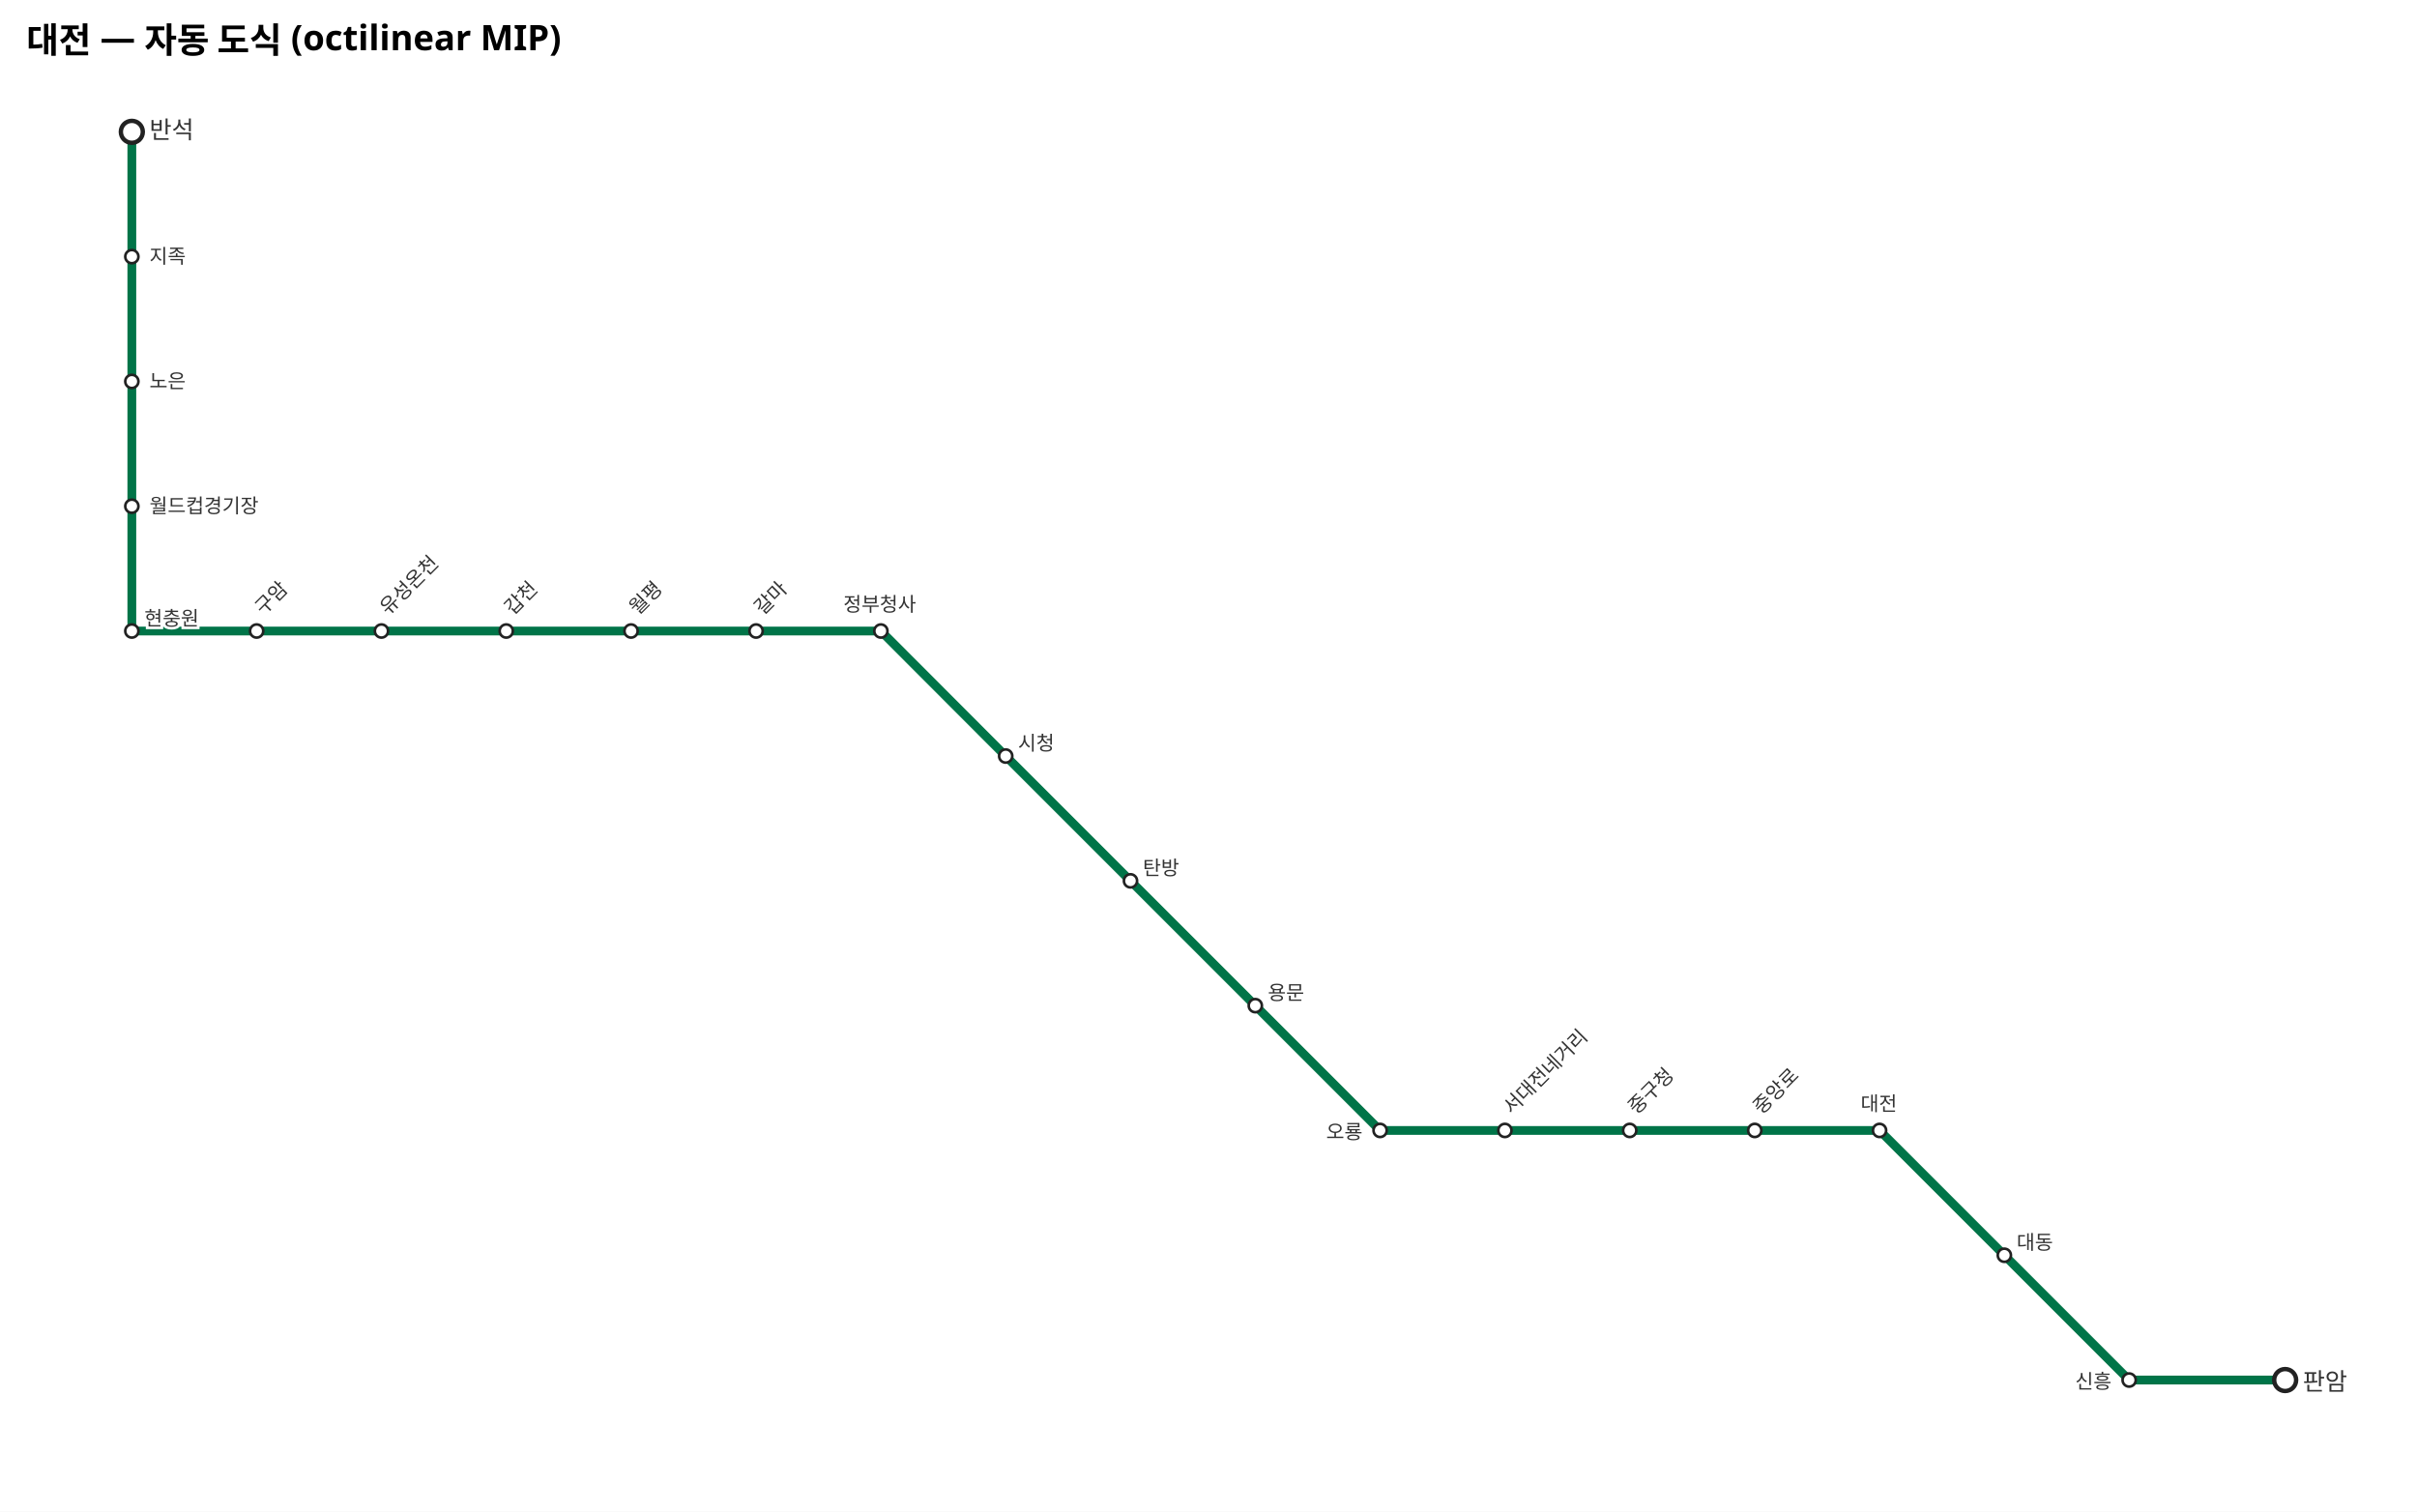
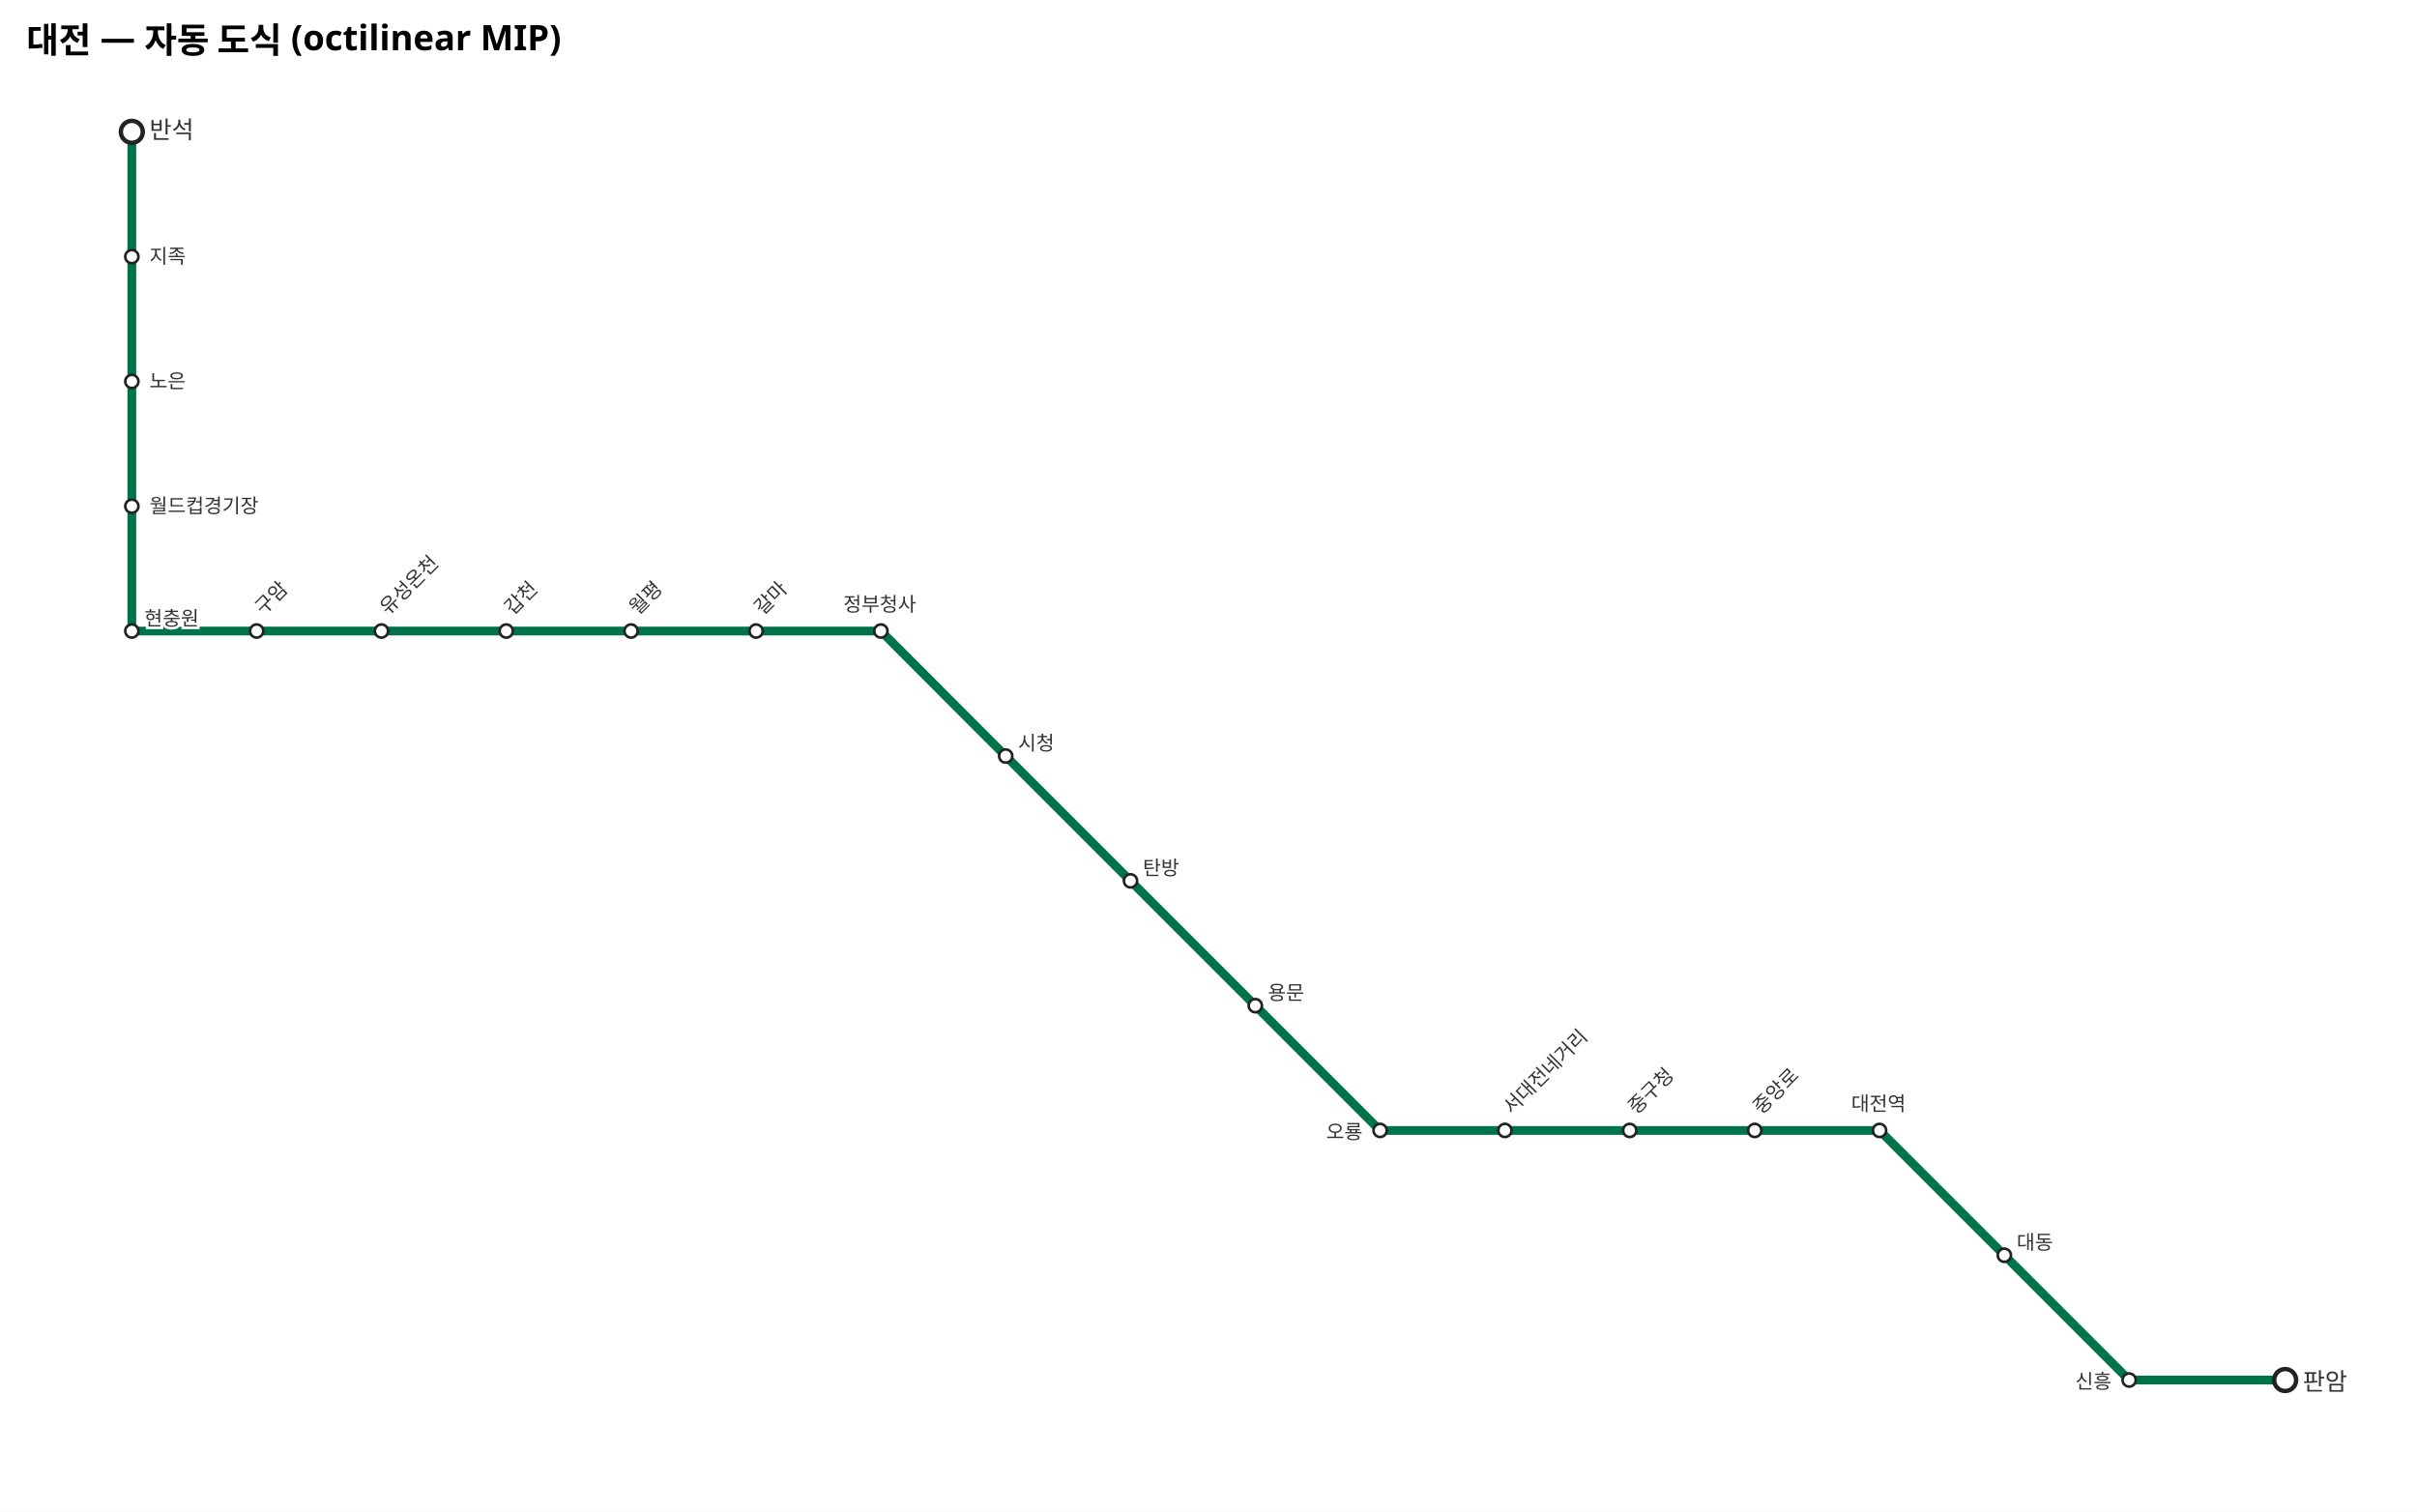
<svg xmlns="http://www.w3.org/2000/svg" viewBox="0 0 1100 688" font-family="sans-serif">
  <rect width="100%" height="100%" fill="#fff" />
  <text x="12" y="24" font-size="16" font-weight="700">대전 — 자동 도식 (octilinear MIP)</text>
  <line x1="344.1" y1="287.2" x2="287.2" y2="287.2" stroke="#007448" stroke-width="4" stroke-linecap="round" />
  <line x1="344.1" y1="287.2" x2="400.9" y2="287.2" stroke="#007448" stroke-width="4" stroke-linecap="round" />
  <line x1="230.4" y1="287.2" x2="287.2" y2="287.2" stroke="#007448" stroke-width="4" stroke-linecap="round" />
  <line x1="230.4" y1="287.2" x2="173.6" y2="287.2" stroke="#007448" stroke-width="4" stroke-linecap="round" />
  <line x1="116.8" y1="287.2" x2="173.6" y2="287.2" stroke="#007448" stroke-width="4" stroke-linecap="round" />
  <line x1="116.8" y1="287.2" x2="60.0" y2="287.2" stroke="#007448" stroke-width="4" stroke-linecap="round" />
  <line x1="60.0" y1="173.6" x2="60.0" y2="230.4" stroke="#007448" stroke-width="4" stroke-linecap="round" />
  <line x1="60.0" y1="173.6" x2="60.0" y2="116.8" stroke="#007448" stroke-width="4" stroke-linecap="round" />
  <line x1="912.2" y1="571.3" x2="855.4" y2="514.5" stroke="#007448" stroke-width="4" stroke-linecap="round" />
  <line x1="912.2" y1="571.3" x2="969.0" y2="628.1" stroke="#007448" stroke-width="4" stroke-linecap="round" />
  <line x1="855.4" y1="514.5" x2="798.6" y2="514.5" stroke="#007448" stroke-width="4" stroke-linecap="round" />
  <line x1="60.0" y1="60.0" x2="60.0" y2="116.8" stroke="#007448" stroke-width="4" stroke-linecap="round" />
  <line x1="684.9" y1="514.5" x2="628.1" y2="514.5" stroke="#007448" stroke-width="4" stroke-linecap="round" />
  <line x1="684.9" y1="514.5" x2="741.7" y2="514.5" stroke="#007448" stroke-width="4" stroke-linecap="round" />
  <line x1="457.7" y1="344.1" x2="400.9" y2="287.2" stroke="#007448" stroke-width="4" stroke-linecap="round" />
  <line x1="457.7" y1="344.1" x2="514.5" y2="400.9" stroke="#007448" stroke-width="4" stroke-linecap="round" />
  <line x1="969.0" y1="628.1" x2="1040.0" y2="628.1" stroke="#007448" stroke-width="4" stroke-linecap="round" />
  <line x1="628.1" y1="514.5" x2="571.3" y2="457.7" stroke="#007448" stroke-width="4" stroke-linecap="round" />
  <line x1="571.3" y1="457.7" x2="514.5" y2="400.9" stroke="#007448" stroke-width="4" stroke-linecap="round" />
  <line x1="60.0" y1="230.4" x2="60.0" y2="287.2" stroke="#007448" stroke-width="4" stroke-linecap="round" />
  <line x1="741.7" y1="514.5" x2="798.6" y2="514.5" stroke="#007448" stroke-width="4" stroke-linecap="round" />
  <circle cx="344.1" cy="287.2" r="3" fill="#fff" stroke="#222" stroke-width="1.2" />
  <circle cx="230.4" cy="287.2" r="3" fill="#fff" stroke="#222" stroke-width="1.2" />
  <circle cx="116.8" cy="287.2" r="3" fill="#fff" stroke="#222" stroke-width="1.2" />
  <circle cx="60.0" cy="173.6" r="3" fill="#fff" stroke="#222" stroke-width="1.2" />
  <circle cx="912.2" cy="571.3" r="3" fill="#fff" stroke="#222" stroke-width="1.2" />
  <circle cx="855.4" cy="514.5" r="3" fill="#fff" stroke="#222" stroke-width="1.2" />
  <circle cx="60.0" cy="60.0" r="5" fill="#fff" stroke="#222" stroke-width="2" />
  <circle cx="684.9" cy="514.5" r="3" fill="#fff" stroke="#222" stroke-width="1.2" />
  <circle cx="457.7" cy="344.1" r="3" fill="#fff" stroke="#222" stroke-width="1.2" />
  <circle cx="969.0" cy="628.1" r="3" fill="#fff" stroke="#222" stroke-width="1.2" />
  <circle cx="628.1" cy="514.5" r="3" fill="#fff" stroke="#222" stroke-width="1.2" />
  <circle cx="571.3" cy="457.7" r="3" fill="#fff" stroke="#222" stroke-width="1.2" />
  <circle cx="60.0" cy="230.4" r="3" fill="#fff" stroke="#222" stroke-width="1.2" />
  <circle cx="287.2" cy="287.2" r="3" fill="#fff" stroke="#222" stroke-width="1.2" />
  <circle cx="173.6" cy="287.2" r="3" fill="#fff" stroke="#222" stroke-width="1.2" />
  <circle cx="400.9" cy="287.2" r="3" fill="#fff" stroke="#222" stroke-width="1.2" />
  <circle cx="741.7" cy="514.5" r="3" fill="#fff" stroke="#222" stroke-width="1.2" />
  <circle cx="798.6" cy="514.5" r="3" fill="#fff" stroke="#222" stroke-width="1.2" />
  <circle cx="60.0" cy="116.8" r="3" fill="#fff" stroke="#222" stroke-width="1.2" />
  <circle cx="514.5" cy="400.9" r="3" fill="#fff" stroke="#222" stroke-width="1.2" />
  <circle cx="1040.0" cy="628.1" r="5" fill="#fff" stroke="#222" stroke-width="2" />
  <circle cx="60.0" cy="287.2" r="3" fill="#fff" stroke="#222" stroke-width="1.2" />
  <text x="347.1" y="280.2" font-size="9" fill="#333" text-anchor="start" paint-order="stroke" stroke="#fff" stroke-width="2.5" transform="rotate(-45 347.1 280.2)">갈마</text>
  <text x="233.4" y="280.2" font-size="9" fill="#333" text-anchor="start" paint-order="stroke" stroke="#fff" stroke-width="2.5" transform="rotate(-45 233.4 280.2)">갑천</text>
  <text x="119.8" y="280.2" font-size="9" fill="#333" text-anchor="start" paint-order="stroke" stroke="#fff" stroke-width="2.5" transform="rotate(-45 119.8 280.2)">구암</text>
  <text x="68.0" y="176.6" font-size="9" fill="#333" text-anchor="start" paint-order="stroke" stroke="#fff" stroke-width="2.5">노은</text>
  <text x="917.8" y="568.6" font-size="9" fill="#333" text-anchor="start" paint-order="stroke" stroke="#fff" stroke-width="2.5">대동</text>
-   <text x="846.8" y="505.5" font-size="9" fill="#333" text-anchor="start" paint-order="stroke" stroke="#fff" stroke-width="2.5">대전</text>
+   <text x="842.5" y="505.5" font-size="9" fill="#333" text-anchor="start" paint-order="stroke" stroke="#fff" stroke-width="2.5">대전역</text>
  <text x="68.0" y="63.0" font-size="11" fill="#333" text-anchor="start" paint-order="stroke" stroke="#fff" stroke-width="2.5">반석</text>
  <text x="687.9" y="507.5" font-size="9" fill="#333" text-anchor="start" paint-order="stroke" stroke="#fff" stroke-width="2.5" transform="rotate(-45 687.9 507.5)">서대전네거리</text>
  <text x="463.3" y="341.4" font-size="9" fill="#333" text-anchor="start" paint-order="stroke" stroke="#fff" stroke-width="2.5">시청</text>
  <text x="961.0" y="631.9" font-size="9" fill="#333" text-anchor="end" paint-order="stroke" stroke="#fff" stroke-width="2.5">신흥</text>
  <text x="620.1" y="518.3" font-size="9" fill="#333" text-anchor="end" paint-order="stroke" stroke="#fff" stroke-width="2.5">오룡</text>
  <text x="577.0" y="455.0" font-size="9" fill="#333" text-anchor="start" paint-order="stroke" stroke="#fff" stroke-width="2.5">용문</text>
  <text x="68.0" y="233.4" font-size="9" fill="#333" text-anchor="start" paint-order="stroke" stroke="#fff" stroke-width="2.5">월드컵경기장</text>
  <text x="290.2" y="280.2" font-size="9" fill="#333" text-anchor="start" paint-order="stroke" stroke="#fff" stroke-width="2.5" transform="rotate(-45 290.2 280.2)">월평</text>
  <text x="176.6" y="280.2" font-size="9" fill="#333" text-anchor="start" paint-order="stroke" stroke="#fff" stroke-width="2.5" transform="rotate(-45 176.6 280.2)">유성온천</text>
  <text x="383.8" y="278.2" font-size="9" fill="#333" text-anchor="start" paint-order="stroke" stroke="#fff" stroke-width="2.5">정부청사</text>
  <text x="744.7" y="507.5" font-size="9" fill="#333" text-anchor="start" paint-order="stroke" stroke="#fff" stroke-width="2.5" transform="rotate(-45 744.7 507.5)">중구청</text>
  <text x="801.6" y="507.5" font-size="9" fill="#333" text-anchor="start" paint-order="stroke" stroke="#fff" stroke-width="2.5" transform="rotate(-45 801.6 507.5)">중앙로</text>
  <text x="68.0" y="119.8" font-size="9" fill="#333" text-anchor="start" paint-order="stroke" stroke="#fff" stroke-width="2.5">지족</text>
  <text x="520.1" y="398.2" font-size="9" fill="#333" text-anchor="start" paint-order="stroke" stroke="#fff" stroke-width="2.5">탄방</text>
  <text x="1048.0" y="632.7" font-size="11" fill="#333" text-anchor="start" paint-order="stroke" stroke="#fff" stroke-width="2.5">판암</text>
  <text x="65.7" y="284.6" font-size="9" fill="#333" text-anchor="start" paint-order="stroke" stroke="#fff" stroke-width="2.5">현충원</text>
</svg>
